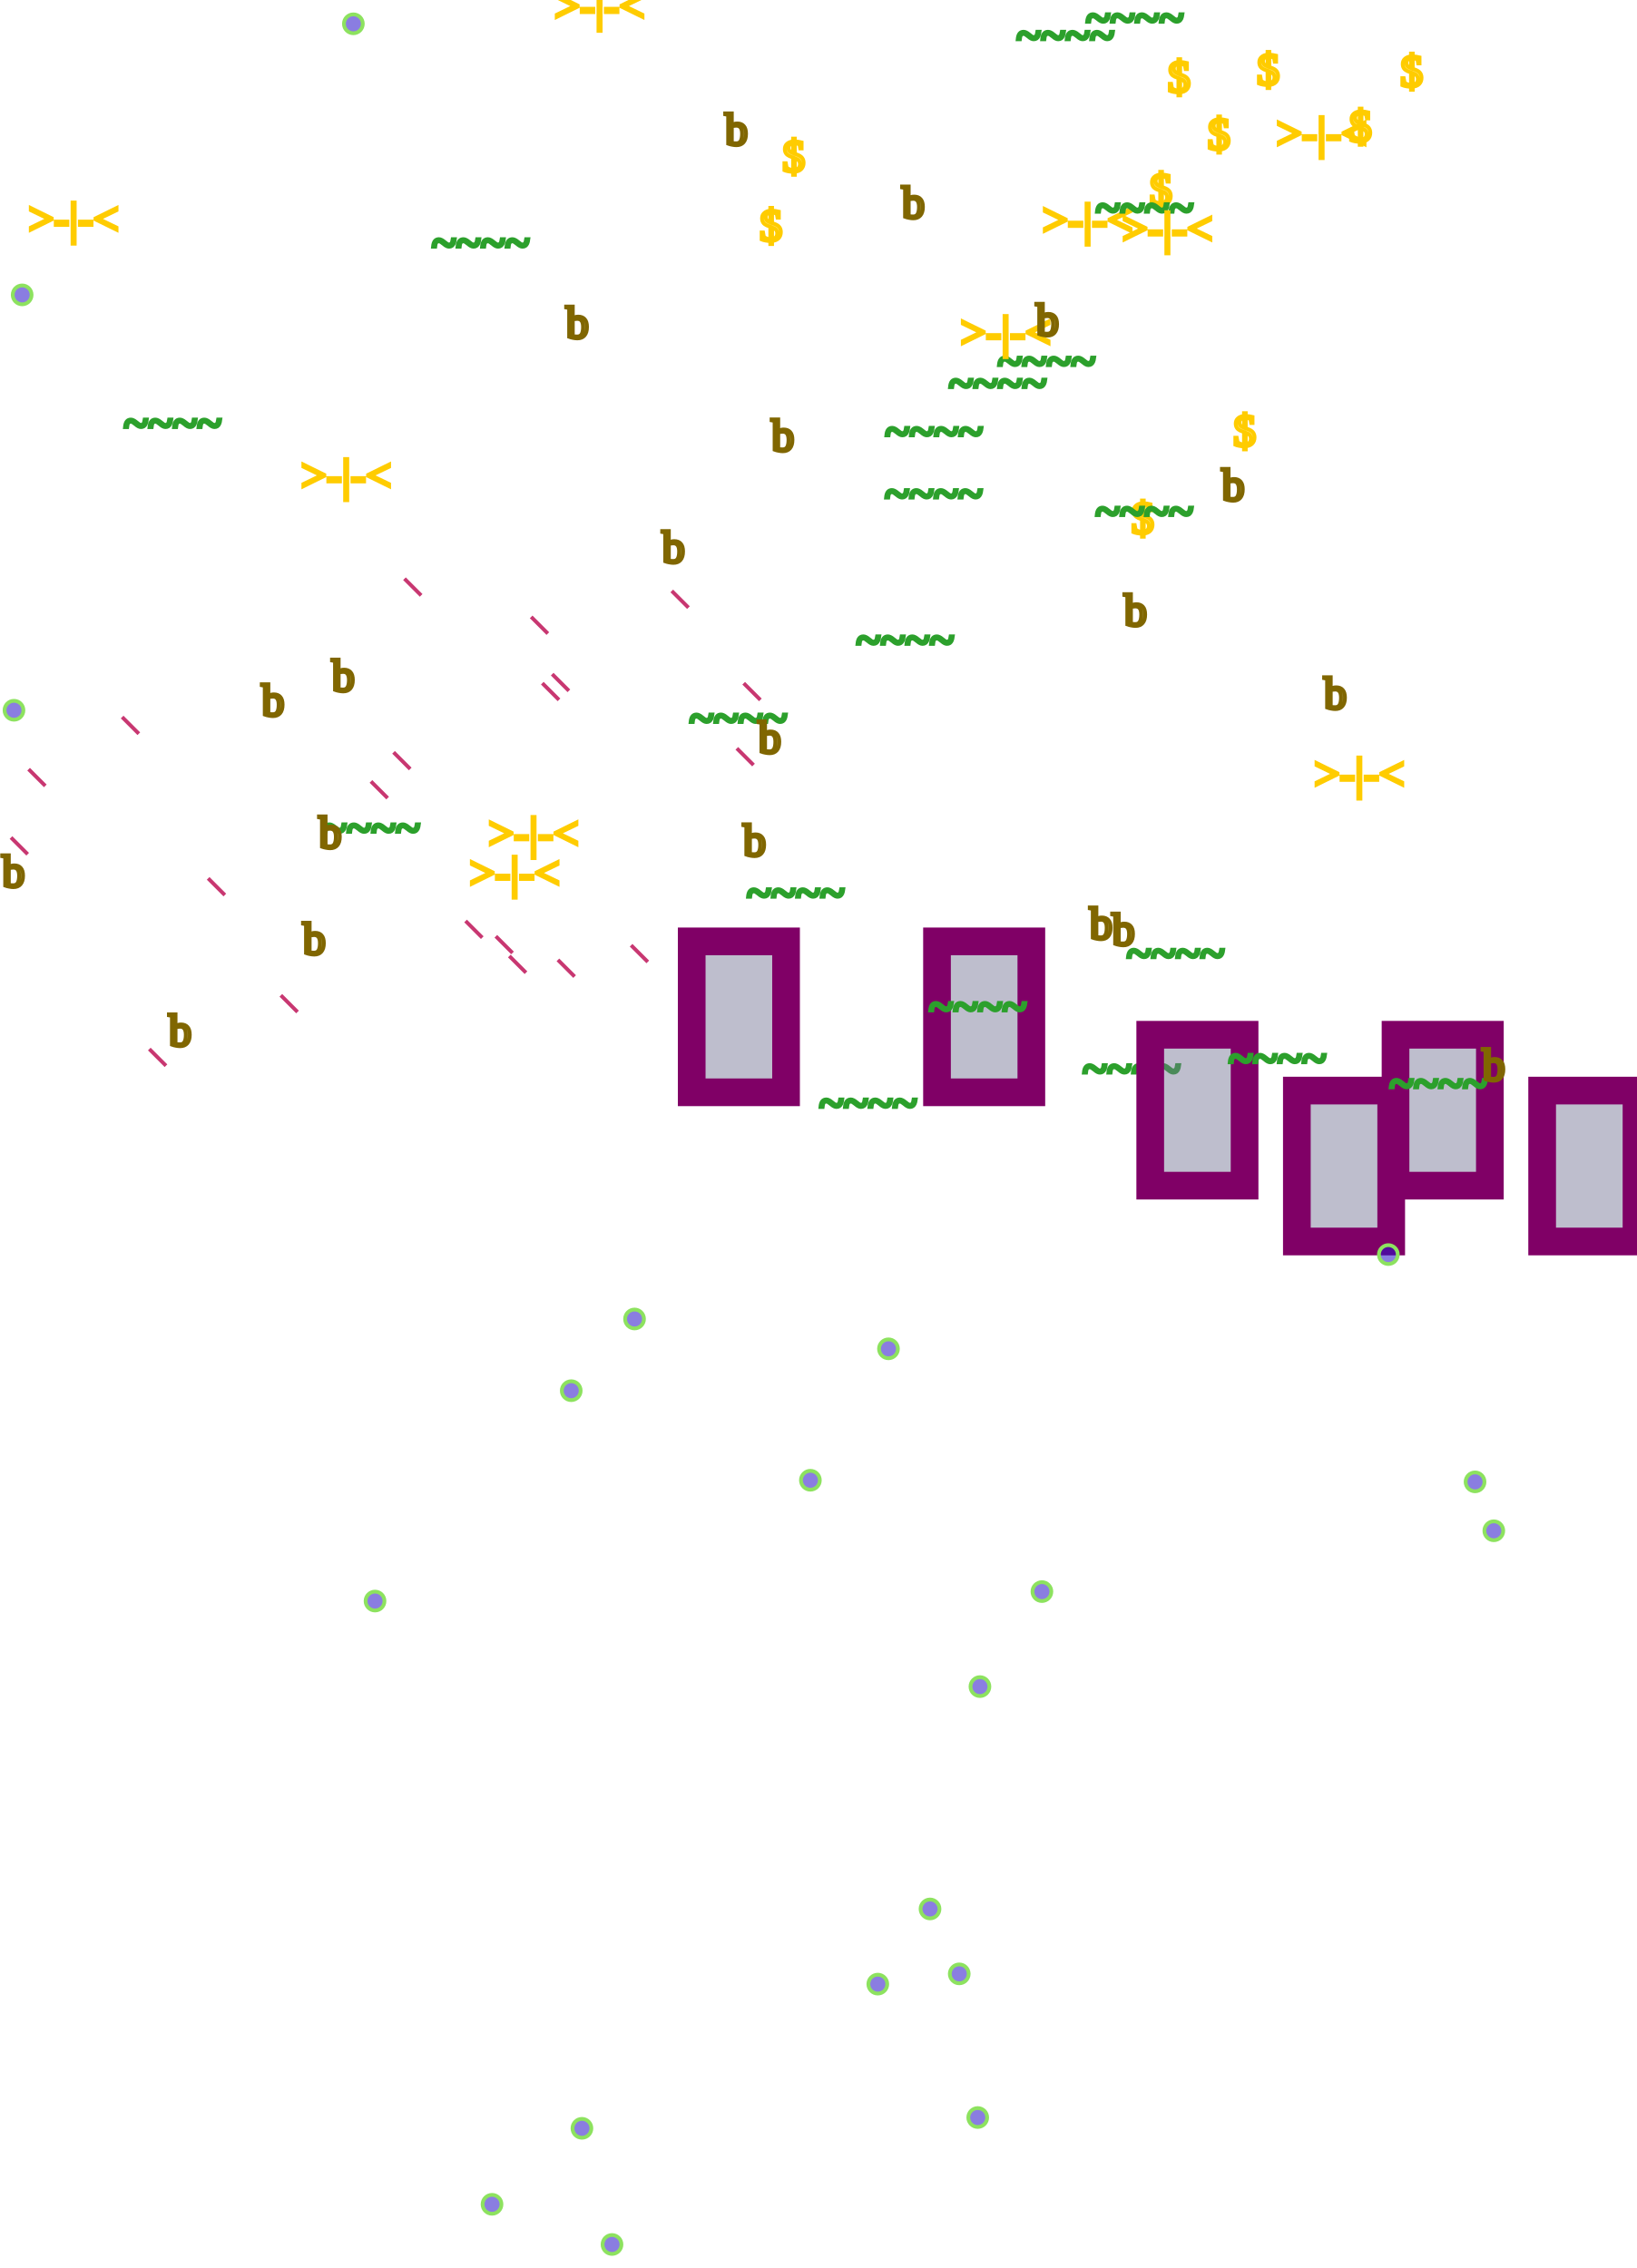
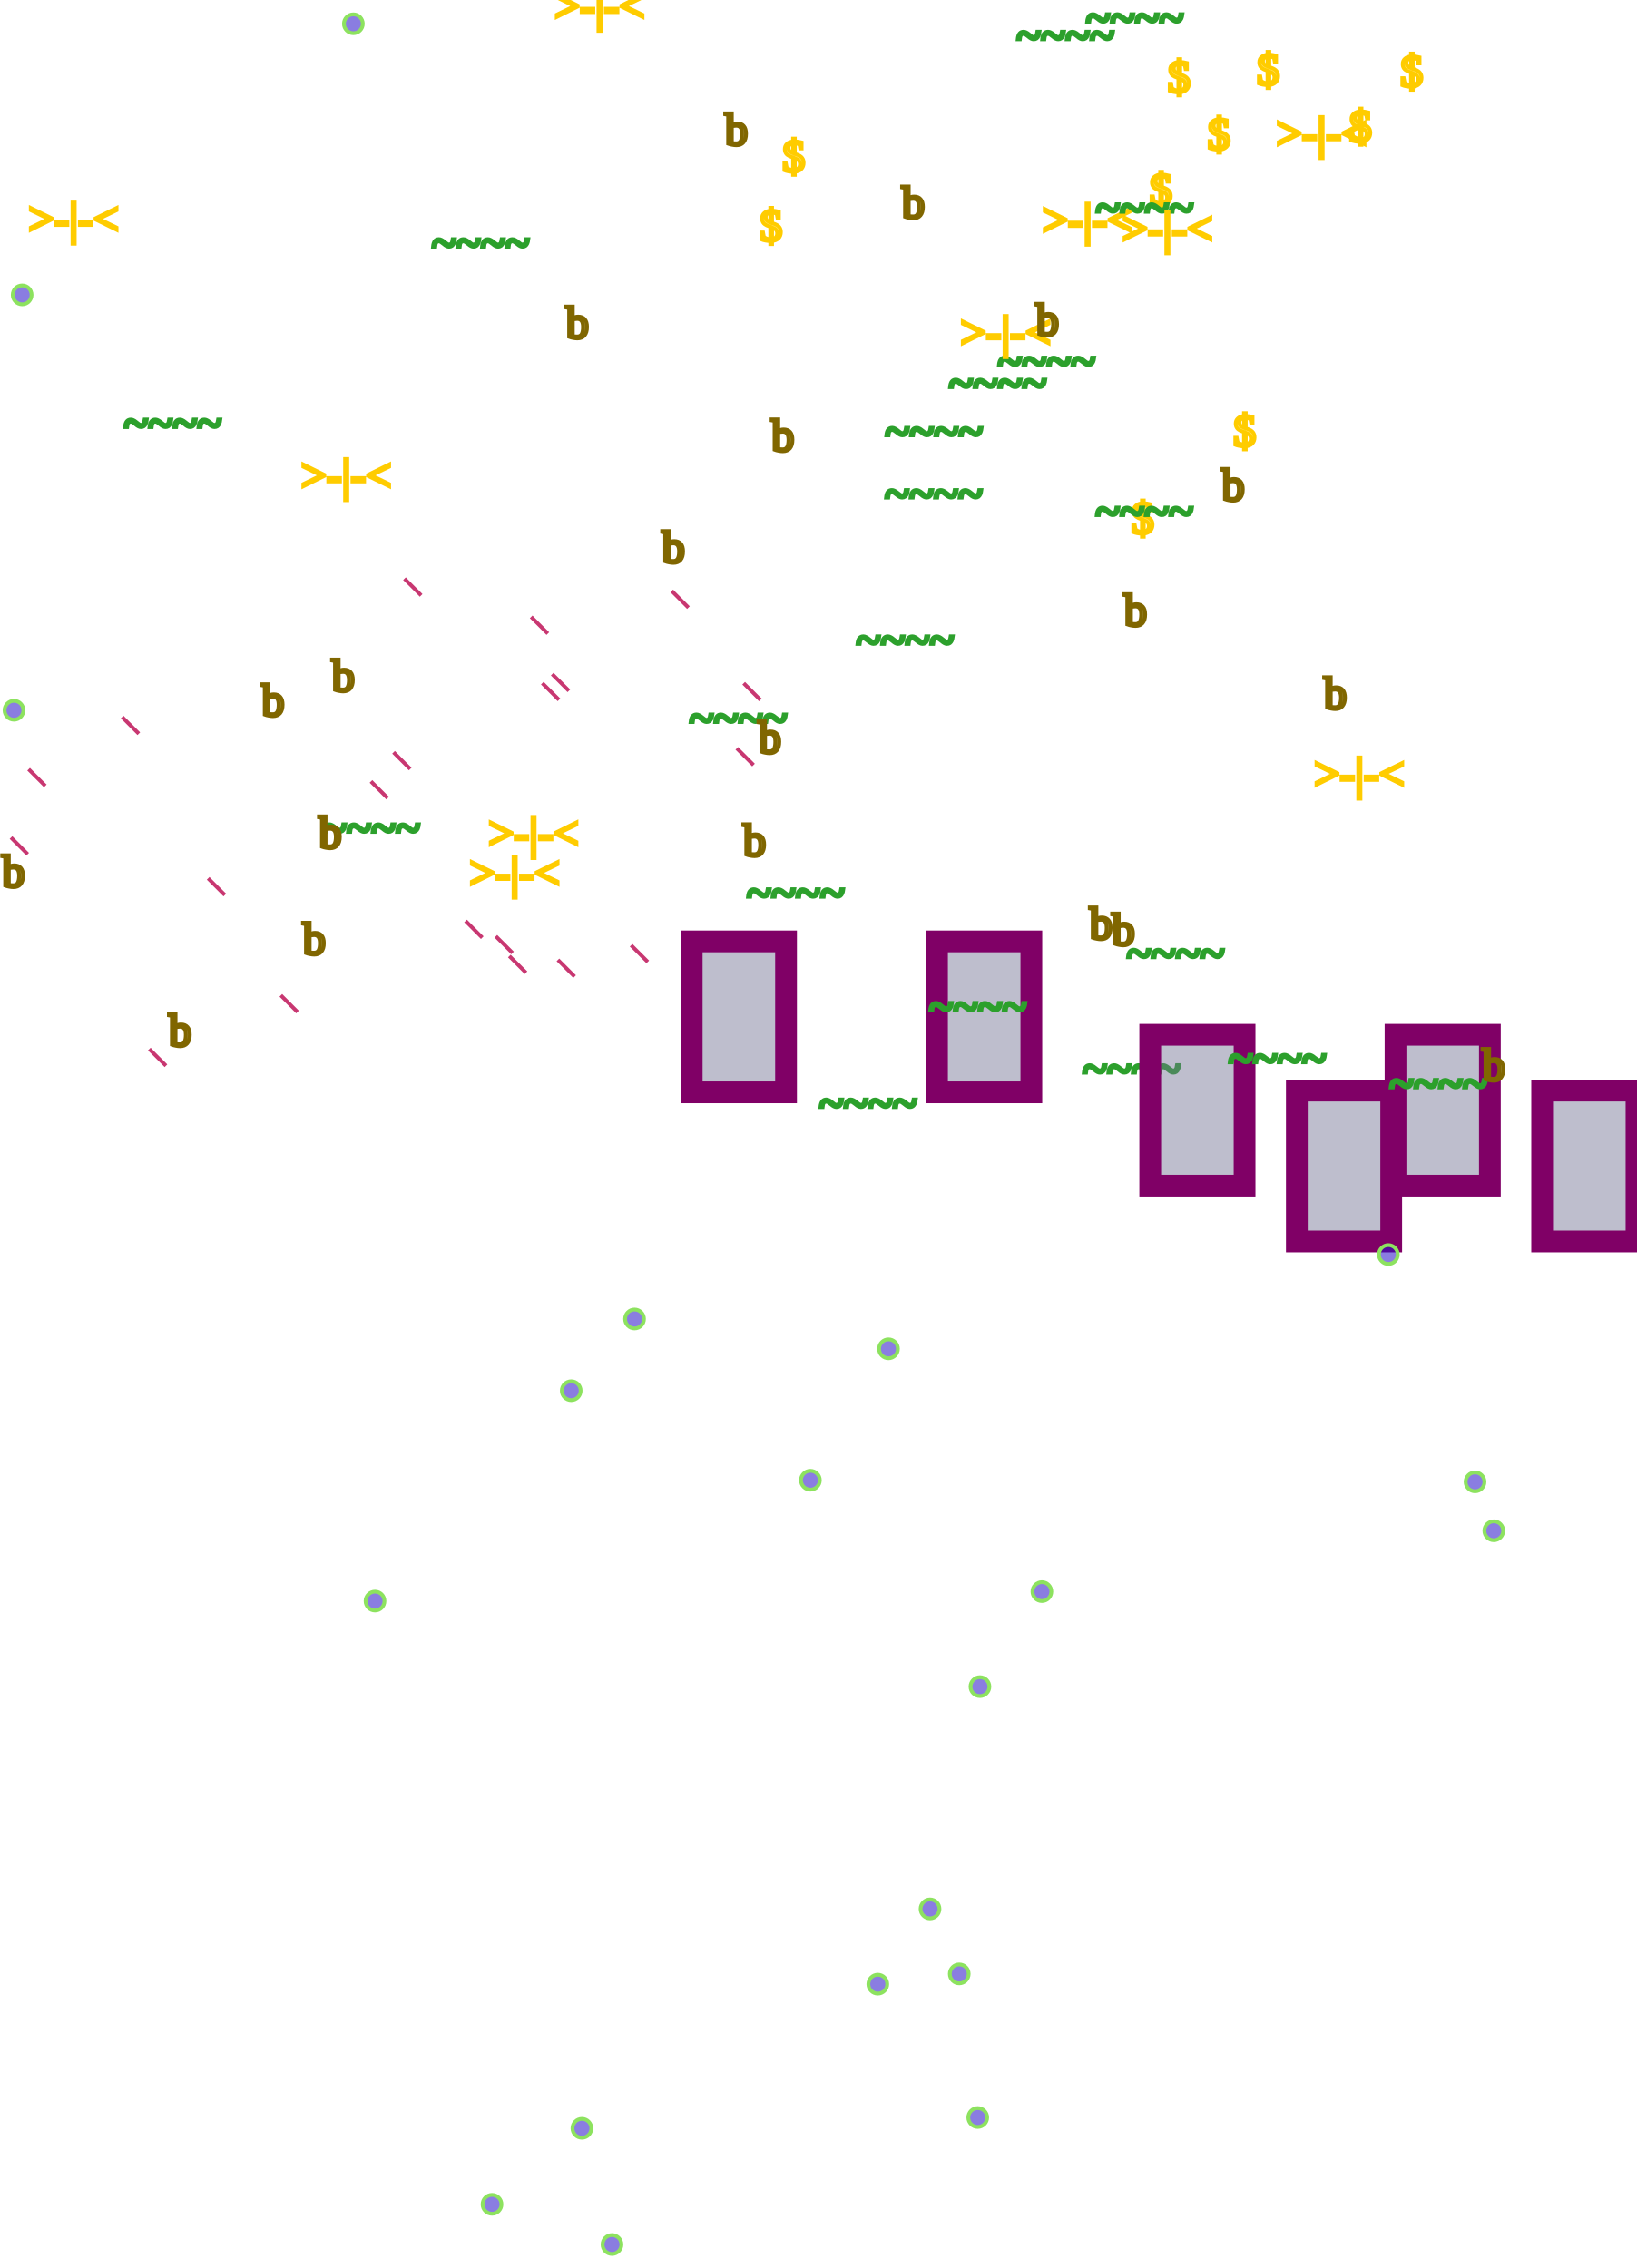
<svg xmlns="http://www.w3.org/2000/svg">
-   <rect id="2" x="248.29" y="249.513" width="25" height="40" stroke="#800066" fill="#6F6F91" fill-opacity="45%" stroke-width="1.4%" />
+   <rect id="2" x="248.29" y="249.513" width="25" height="40" stroke="#800066" fill="#6F6F91" fill-opacity="45%" stroke-width="1.1%" />
  <text id="22" x="158.872" y="5.594" text-anchor="middle" stroke="#FFCC00" fill="#FFCC00" fill-opacity="60%"> &gt;-|-&lt;</text>
  <text id="35" x="98.375" y="223.438" text-anchor="middle" stroke="#2ca02c" fill="#2ca02c" fill-opacity="60%"> ~~~~</text>
  <text id="61" x="72.347" y="189.685" text-anchor="middle" stroke="#806600" fill="#806600" fill-opacity="60%"> b</text>
  <text id="26" x="19.504" y="61.998" text-anchor="middle" stroke="#FFCC00" fill="#FFCC00" fill-opacity="60%"> &gt;-|-&lt;</text>
  <circle id="72" cx="3.705" cy="188.254" r="2.5" stroke="#8de25f" fill="#2b13c8" fill-opacity="55%" />
  <text id="64" x="3.569" y="235.015" text-anchor="middle" stroke="#806600" fill="#806600" fill-opacity="60%"> b</text>
  <line id="88" x1="2.914" y1="221.988" x2="7.333" y2="226.407" stroke="#c83771" />
  <circle id="83" cx="5.871" cy="78.157" r="2.5" stroke="#8de25f" fill="#2b13c8" fill-opacity="55%" />
  <line id="104" x1="7.582" y1="203.875" x2="12.002" y2="208.294" stroke="#c83771" />
  <text id="29" x="45.762" y="116.146" text-anchor="middle" stroke="#2ca02c" fill="#2ca02c" fill-opacity="60%"> ~~~~</text>
  <line id="91" x1="32.364" y1="190.054" x2="36.783" y2="194.473" stroke="#c83771" />
  <line id="95" x1="39.563" y1="278.049" x2="43.982" y2="282.468" stroke="#c83771" />
  <text id="62" x="47.747" y="277.183" text-anchor="middle" stroke="#806600" fill="#806600" fill-opacity="60%"> b</text>
  <line id="98" x1="55.154" y1="232.809" x2="59.573" y2="237.229" stroke="#c83771" />
  <text id="60" x="90.963" y="183.142" text-anchor="middle" stroke="#806600" fill="#806600" fill-opacity="60%"> b</text>
  <text id="65" x="83.28" y="252.889" text-anchor="middle" stroke="#806600" fill="#806600" fill-opacity="60%"> b</text>
  <line id="96" x1="74.42" y1="263.807" x2="78.839" y2="268.226" stroke="#c83771" />
  <text id="58" x="87.509" y="224.714" text-anchor="middle" stroke="#806600" fill="#806600" fill-opacity="60%"> b</text>
  <circle id="76" cx="93.635" cy="6.309" r="2.5" stroke="#8de25f" fill="#2b13c8" fill-opacity="55%" />
  <text id="25" x="91.731" y="129.982" text-anchor="middle" stroke="#FFCC00" fill="#FFCC00" fill-opacity="60%"> &gt;-|-&lt;</text>
  <line id="94" x1="98.296" y1="207.113" x2="102.715" y2="211.532" stroke="#c83771" />
  <text id="24" x="136.374" y="235.358" text-anchor="middle" stroke="#FFCC00" fill="#FFCC00" fill-opacity="60%"> &gt;-|-&lt;</text>
  <line id="100" x1="104.282" y1="199.401" x2="108.702" y2="203.82" stroke="#c83771" />
  <circle id="75" cx="99.377" cy="424.359" r="2.5" stroke="#8de25f" fill="#2b13c8" fill-opacity="55%" />
  <text id="45" x="127.382" y="68.336" text-anchor="middle" stroke="#2ca02c" fill="#2ca02c" fill-opacity="60%"> ~~~~</text>
  <line id="90" x1="123.37" y1="244.105" x2="127.79" y2="248.525" stroke="#c83771" />
  <line id="105" x1="107.176" y1="153.388" x2="111.595" y2="157.807" stroke="#c83771" />
  <line id="101" x1="131.39" y1="248.158" x2="135.81" y2="252.578" stroke="#c83771" />
  <circle id="77" cx="130.377" cy="584.25" r="2.5" stroke="#8de25f" fill="#2b13c8" fill-opacity="55%" />
  <line id="89" x1="134.959" y1="253.392" x2="139.378" y2="257.812" stroke="#c83771" />
  <text id="51" x="153.008" y="89.568" text-anchor="middle" stroke="#806600" fill="#806600" fill-opacity="60%"> b</text>
  <line id="97" x1="143.703" y1="181.072" x2="148.123" y2="185.492" stroke="#c83771" />
  <text id="23" x="141.375" y="224.848" text-anchor="middle" stroke="#FFCC00" fill="#FFCC00" fill-opacity="60%"> &gt;-|-&lt;</text>
  <line id="106" x1="140.748" y1="163.508" x2="145.168" y2="167.928" stroke="#c83771" />
  <line id="92" x1="147.841" y1="254.418" x2="152.261" y2="258.838" stroke="#c83771" />
  <line id="103" x1="146.325" y1="178.678" x2="150.745" y2="183.097" stroke="#c83771" />
  <circle id="85" cx="151.366" cy="368.599" r="2.5" stroke="#8de25f" fill="#2b13c8" fill-opacity="55%" />
  <circle id="86" cx="154.202" cy="564.109" r="2.5" stroke="#8de25f" fill="#2b13c8" fill-opacity="55%" />
  <text id="11" x="204.295" y="63.776" text-anchor="middle" stroke="#FFCC00" fill="#FFCC00" fill-opacity="60%"> $</text>
-   <rect id="1" x="183.29" y="249.513" width="25" height="40" stroke="#800066" fill="#6F6F91" fill-opacity="45%" stroke-width="1.4%" />
+   <rect id="1" x="183.29" y="249.513" width="25" height="40" stroke="#800066" fill="#6F6F91" fill-opacity="45%" stroke-width="1.1%" />
  <line id="99" x1="178.009" y1="156.628" x2="182.428" y2="161.048" stroke="#c83771" />
  <line id="93" x1="167.234" y1="250.536" x2="171.653" y2="254.955" stroke="#c83771" />
  <circle id="71" cx="162.171" cy="594.897" r="2.5" stroke="#8de25f" fill="#2b13c8" fill-opacity="55%" />
  <circle id="82" cx="168.143" cy="349.595" r="2.5" stroke="#8de25f" fill="#2b13c8" fill-opacity="55%" />
  <text id="66" x="178.462" y="149.072" text-anchor="middle" stroke="#806600" fill="#806600" fill-opacity="60%"> b</text>
  <text id="44" x="195.642" y="194.322" text-anchor="middle" stroke="#2ca02c" fill="#2ca02c" fill-opacity="60%"> ~~~~</text>
  <text id="57" x="195.149" y="38.364" text-anchor="middle" stroke="#806600" fill="#806600" fill-opacity="60%"> b</text>
  <line id="87" x1="195.248" y1="198.356" x2="199.667" y2="202.775" stroke="#c83771" />
  <text id="50" x="199.953" y="226.799" text-anchor="middle" stroke="#806600" fill="#806600" fill-opacity="60%"> b</text>
  <line id="102" x1="197.066" y1="181.091" x2="201.485" y2="185.51" stroke="#c83771" />
  <text id="48" x="203.959" y="199.523" text-anchor="middle" stroke="#806600" fill="#806600" fill-opacity="60%"> b</text>
  <text id="34" x="239.861" y="173.611" text-anchor="middle" stroke="#2ca02c" fill="#2ca02c" fill-opacity="60%"> ~~~~</text>
  <text id="33" x="230.047" y="296.35" text-anchor="middle" stroke="#2ca02c" fill="#2ca02c" fill-opacity="60%"> ~~~~</text>
  <text id="8" x="210.332" y="45.425" text-anchor="middle" stroke="#FFCC00" fill="#FFCC00" fill-opacity="60%"> $</text>
  <text id="49" x="207.451" y="119.488" text-anchor="middle" stroke="#806600" fill="#806600" fill-opacity="60%"> b</text>
  <text id="39" x="210.853" y="240.632" text-anchor="middle" stroke="#2ca02c" fill="#2ca02c" fill-opacity="60%"> ~~~~</text>
  <circle id="80" cx="214.739" cy="392.338" r="2.5" stroke="#8de25f" fill="#2b13c8" fill-opacity="55%" />
  <circle id="70" cx="232.603" cy="525.89" r="2.5" stroke="#8de25f" fill="#2b13c8" fill-opacity="55%" />
  <circle id="79" cx="235.43" cy="357.503" r="2.5" stroke="#8de25f" fill="#2b13c8" fill-opacity="55%" />
  <text id="41" x="247.431" y="134.83" text-anchor="middle" stroke="#2ca02c" fill="#2ca02c" fill-opacity="60%"> ~~~~</text>
  <text id="55" x="242.019" y="57.753" text-anchor="middle" stroke="#806600" fill="#806600" fill-opacity="60%"> b</text>
  <circle id="78" cx="246.44" cy="505.966" r="2.5" stroke="#8de25f" fill="#2b13c8" fill-opacity="55%" />
  <text id="38" x="247.507" y="118.334" text-anchor="middle" stroke="#2ca02c" fill="#2ca02c" fill-opacity="60%"> ~~~~</text>
  <text id="10" x="307.616" y="54.216" text-anchor="middle" stroke="#FFCC00" fill="#FFCC00" fill-opacity="60%"> $</text>
  <text id="21" x="288.198" y="62.271" text-anchor="middle" stroke="#FFCC00" fill="#FFCC00" fill-opacity="60%"> &gt;-|-&lt;</text>
  <text id="42" x="264.374" y="105.565" text-anchor="middle" stroke="#2ca02c" fill="#2ca02c" fill-opacity="60%"> ~~~~</text>
  <text id="36" x="259.112" y="270.763" text-anchor="middle" stroke="#2ca02c" fill="#2ca02c" fill-opacity="60%"> ~~~~</text>
  <circle id="68" cx="259.084" cy="561.248" r="2.5" stroke="#8de25f" fill="#2b13c8" fill-opacity="55%" />
  <circle id="81" cx="254.183" cy="523.171" r="2.5" stroke="#8de25f" fill="#2b13c8" fill-opacity="55%" />
  <circle id="69" cx="259.668" cy="447.033" r="2.5" stroke="#8de25f" fill="#2b13c8" fill-opacity="55%" />
  <text id="30" x="277.333" y="99.721" text-anchor="middle" stroke="#2ca02c" fill="#2ca02c" fill-opacity="60%"> ~~~~</text>
  <text id="17" x="266.473" y="92.072" text-anchor="middle" stroke="#FFCC00" fill="#FFCC00" fill-opacity="60%"> &gt;-|-&lt;</text>
  <circle id="84" cx="276.088" cy="421.848" r="2.5" stroke="#8de25f" fill="#2b13c8" fill-opacity="55%" />
  <text id="28" x="282.313" y="13.357" text-anchor="middle" stroke="#2ca02c" fill="#2ca02c" fill-opacity="60%"> ~~~~</text>
  <text id="54" x="277.572" y="88.838" text-anchor="middle" stroke="#806600" fill="#806600" fill-opacity="60%"> b</text>
  <text id="15" x="302.786" y="141.336" text-anchor="middle" stroke="#FFCC00" fill="#FFCC00" fill-opacity="60%"> $</text>
  <text id="27" x="300.712" y="8.718" text-anchor="middle" stroke="#2ca02c" fill="#2ca02c" fill-opacity="60%"> ~~~~</text>
  <text id="52" x="297.687" y="250.449" text-anchor="middle" stroke="#806600" fill="#806600" fill-opacity="60%"> b</text>
  <text id="59" x="291.761" y="248.826" text-anchor="middle" stroke="#806600" fill="#806600" fill-opacity="60%"> b</text>
  <text id="43" x="299.846" y="287.251" text-anchor="middle" stroke="#2ca02c" fill="#2ca02c" fill-opacity="60%"> ~~~~</text>
  <text id="47" x="300.911" y="165.786" text-anchor="middle" stroke="#806600" fill="#806600" fill-opacity="60%"> b</text>
  <text id="40" x="303.301" y="59.071" text-anchor="middle" stroke="#2ca02c" fill="#2ca02c" fill-opacity="60%"> ~~~~</text>
  <text id="32" x="303.251" y="139.485" text-anchor="middle" stroke="#2ca02c" fill="#2ca02c" fill-opacity="60%"> ~~~~</text>
-   <rect id="5" x="304.792" y="274.258" width="25" height="40" stroke="#800066" fill="#6F6F91" fill-opacity="45%" stroke-width="1.4%" />
-   <rect id="3" x="343.644" y="289.057" width="25" height="40" stroke="#800066" fill="#6F6F91" fill-opacity="45%" stroke-width="1.4%" />
+   <rect id="5" x="304.792" y="274.258" width="25" height="40" stroke="#800066" fill="#6F6F91" fill-opacity="45%" stroke-width="1.1%" />
+   <rect id="3" x="343.644" y="289.057" width="25" height="40" stroke="#800066" fill="#6F6F91" fill-opacity="45%" stroke-width="1.1%" />
  <text id="14" x="329.815" y="118.188" text-anchor="middle" stroke="#FFCC00" fill="#FFCC00" fill-opacity="60%"> $</text>
  <text id="16" x="312.438" y="24.376" text-anchor="middle" stroke="#FFCC00" fill="#FFCC00" fill-opacity="60%"> $</text>
  <text id="20" x="309.344" y="64.56" text-anchor="middle" stroke="#FFCC00" fill="#FFCC00" fill-opacity="60%"> &gt;-|-&lt;</text>
  <text id="37" x="311.532" y="256.658" text-anchor="middle" stroke="#2ca02c" fill="#2ca02c" fill-opacity="60%"> ~~~~</text>
  <text id="9" x="322.998" y="39.553" text-anchor="middle" stroke="#FFCC00" fill="#FFCC00" fill-opacity="60%"> $</text>
  <text id="56" x="326.782" y="132.605" text-anchor="middle" stroke="#806600" fill="#806600" fill-opacity="60%"> b</text>
  <text id="12" x="336.06" y="22.428" text-anchor="middle" stroke="#FFCC00" fill="#FFCC00" fill-opacity="60%"> $</text>
  <text id="31" x="338.496" y="284.509" text-anchor="middle" stroke="#2ca02c" fill="#2ca02c" fill-opacity="60%"> ~~~~</text>
-   <rect id="6" x="369.792" y="274.258" width="25" height="40" stroke="#800066" fill="#6F6F91" fill-opacity="45%" stroke-width="1.4%" />
+   <rect id="6" x="369.792" y="274.258" width="25" height="40" stroke="#800066" fill="#6F6F91" fill-opacity="45%" stroke-width="1.1%" />
  <text id="18" x="360.202" y="209.095" text-anchor="middle" stroke="#FFCC00" fill="#FFCC00" fill-opacity="60%"> &gt;-|-&lt;</text>
  <text id="19" x="350.193" y="39.331" text-anchor="middle" stroke="#FFCC00" fill="#FFCC00" fill-opacity="60%"> &gt;-|-&lt;</text>
  <text id="63" x="353.85" y="187.818" text-anchor="middle" stroke="#806600" fill="#806600" fill-opacity="60%"> b</text>
  <text id="7" x="360.484" y="37.469" text-anchor="middle" stroke="#FFCC00" fill="#FFCC00" fill-opacity="60%"> $</text>
  <circle id="67" cx="367.884" cy="332.524" r="2.5" stroke="#8de25f" fill="#2b13c8" fill-opacity="55%" />
  <circle id="73" cx="390.864" cy="392.767" r="2.5" stroke="#8de25f" fill="#2b13c8" fill-opacity="55%" />
  <text id="46" x="381.13" y="291.157" text-anchor="middle" stroke="#2ca02c" fill="#2ca02c" fill-opacity="60%"> ~~~~</text>
  <text id="13" x="374.066" y="22.881" text-anchor="middle" stroke="#FFCC00" fill="#FFCC00" fill-opacity="60%"> $</text>
  <text id="53" x="395.828" y="286.319" text-anchor="middle" stroke="#806600" fill="#806600" fill-opacity="60%"> b</text>
-   <rect id="4" x="408.644" y="289.057" width="25" height="40" stroke="#800066" fill="#6F6F91" fill-opacity="45%" stroke-width="1.4%" />
+   <rect id="4" x="408.644" y="289.057" width="25" height="40" stroke="#800066" fill="#6F6F91" fill-opacity="45%" stroke-width="1.1%" />
  <circle id="74" cx="395.833" cy="405.731" r="2.5" stroke="#8de25f" fill="#2b13c8" fill-opacity="55%" />
</svg>
